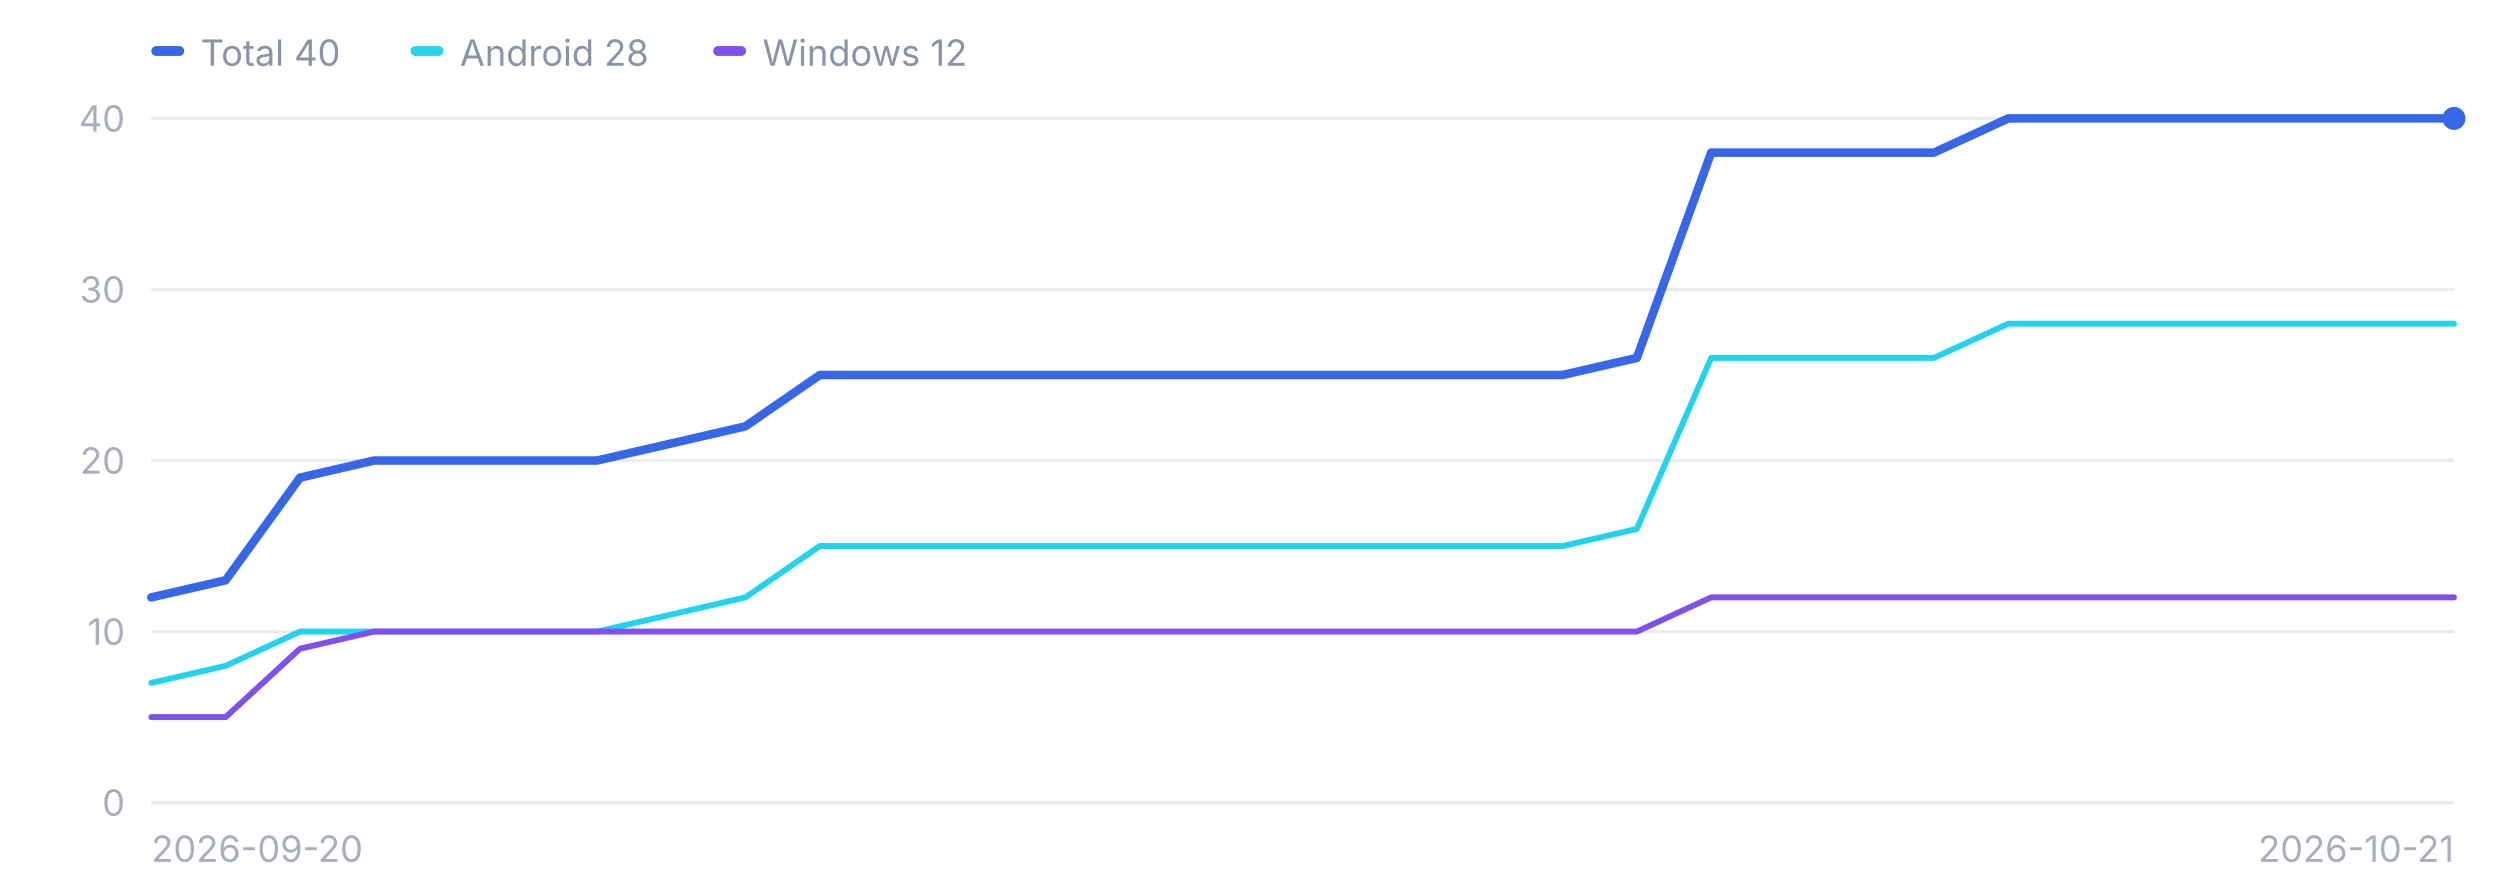
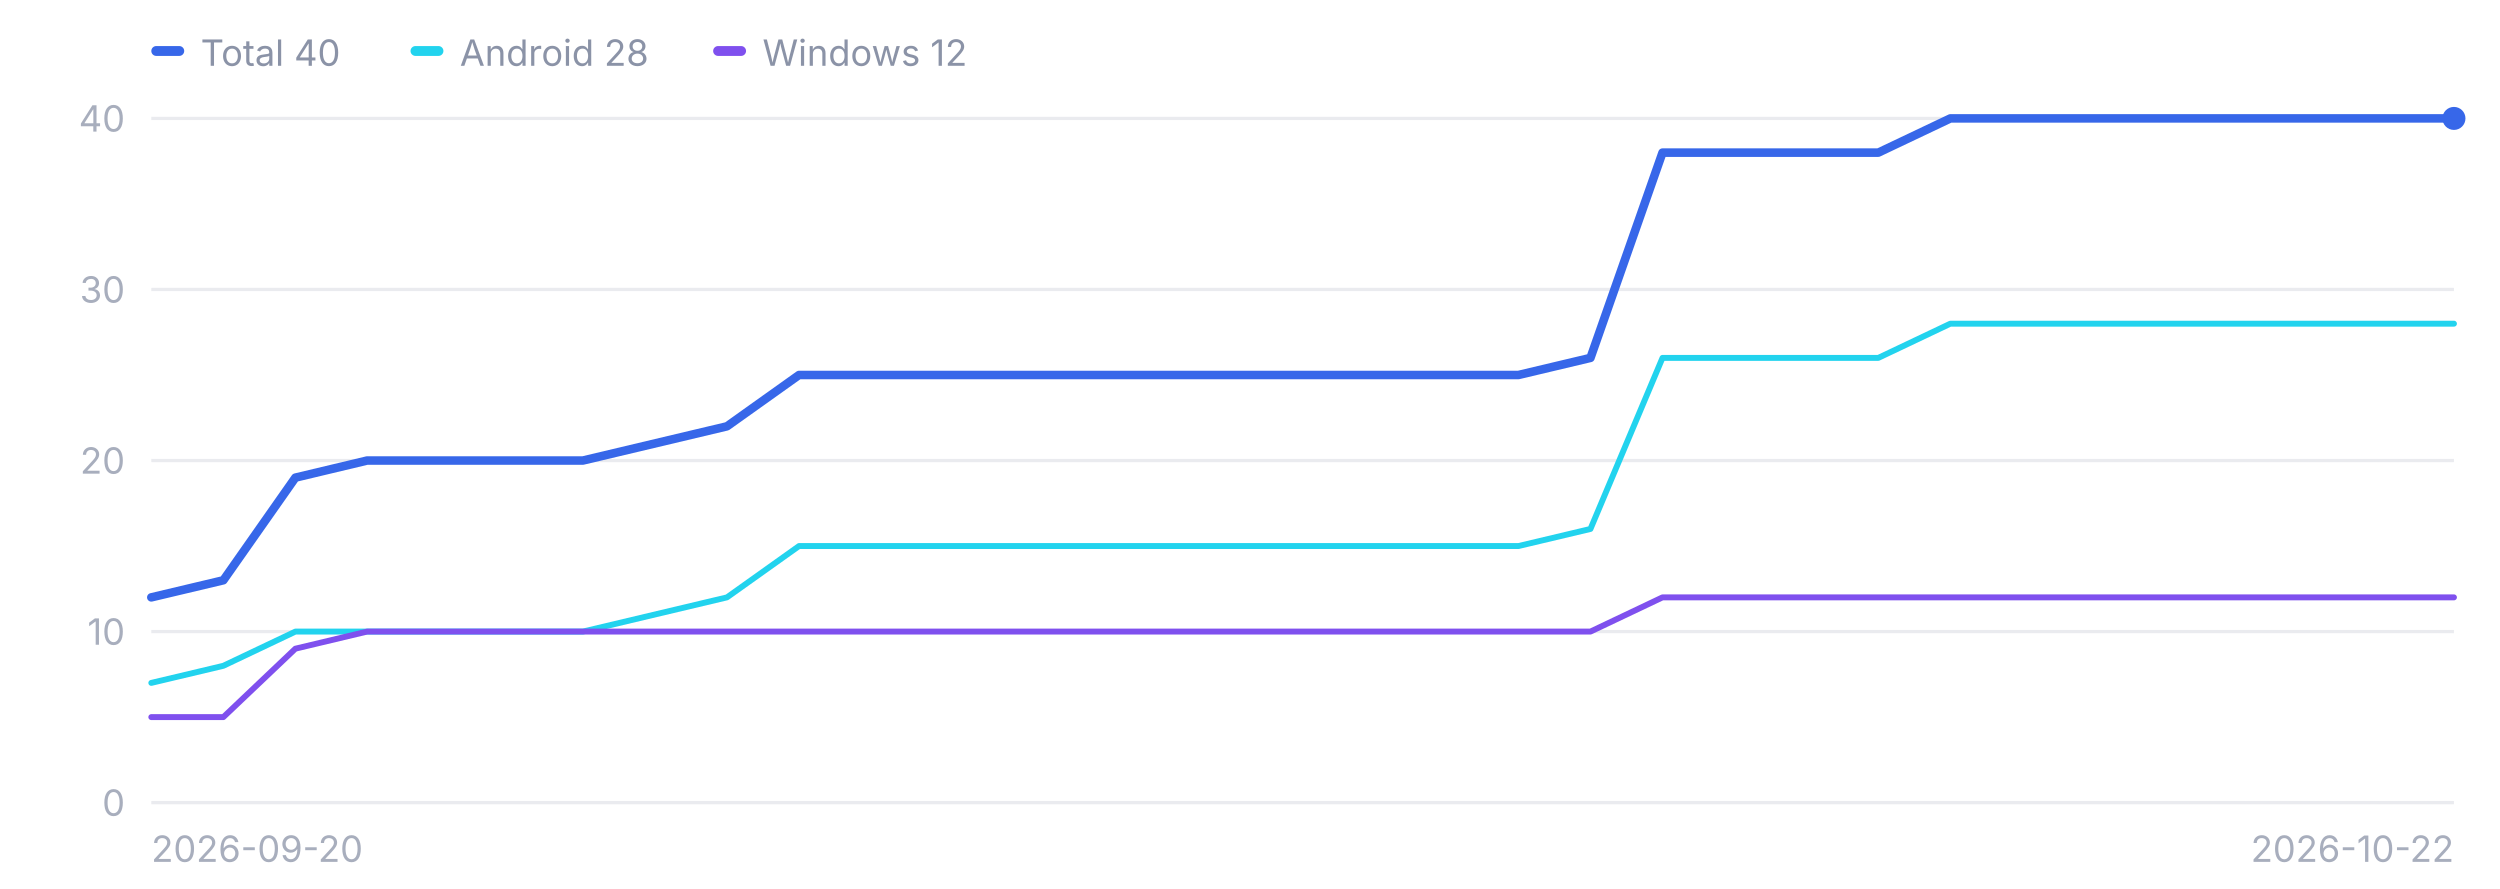
<svg xmlns="http://www.w3.org/2000/svg" width="760" height="270" viewBox="0 0 760 270" role="img" aria-label="CubePilot downloads over time. Latest total 40.">
  <style>text{font-family:system-ui,-apple-system,Segoe UI,sans-serif}</style>
  <line x1="46" y1="244.0" x2="746" y2="244.0" stroke="#8b93a7" stroke-opacity="0.18" stroke-width="1" />
  <text x="38" y="248.0" text-anchor="end" font-size="11" fill="#8b93a7" fill-opacity="0.75">0</text>
  <line x1="46" y1="192.0" x2="746" y2="192.0" stroke="#8b93a7" stroke-opacity="0.18" stroke-width="1" />
  <text x="38" y="196.0" text-anchor="end" font-size="11" fill="#8b93a7" fill-opacity="0.75">10</text>
  <line x1="46" y1="140.0" x2="746" y2="140.0" stroke="#8b93a7" stroke-opacity="0.18" stroke-width="1" />
  <text x="38" y="144.0" text-anchor="end" font-size="11" fill="#8b93a7" fill-opacity="0.75">20</text>
  <line x1="46" y1="88.0" x2="746" y2="88.0" stroke="#8b93a7" stroke-opacity="0.18" stroke-width="1" />
  <text x="38" y="92.0" text-anchor="end" font-size="11" fill="#8b93a7" fill-opacity="0.75">30</text>
  <line x1="46" y1="36.0" x2="746" y2="36.0" stroke="#8b93a7" stroke-opacity="0.18" stroke-width="1" />
  <text x="38" y="40.0" text-anchor="end" font-size="11" fill="#8b93a7" fill-opacity="0.75">40</text>
-   <polyline points="46.0,207.6 68.6,202.4 91.2,192.0 113.7,192.0 136.3,192.0 158.9,192.0 181.5,192.0 204.1,186.8 226.6,181.6 249.2,166.0 271.8,166.0 294.4,166.0 317.0,166.0 339.5,166.0 362.1,166.0 384.7,166.0 407.3,166.0 429.9,166.0 452.5,166.0 475.0,166.0 497.6,160.8 520.2,108.8 542.8,108.8 565.4,108.8 587.9,108.8 610.5,98.4 633.1,98.4 655.7,98.4 678.3,98.4 700.8,98.4 723.4,98.4 746.0,98.4" fill="none" stroke="#22D3EE" stroke-width="1.8" stroke-linejoin="round" stroke-linecap="round" />
-   <polyline points="46.0,218.0 68.6,218.0 91.2,197.2 113.7,192.0 136.3,192.0 158.9,192.0 181.5,192.0 204.1,192.0 226.6,192.0 249.2,192.0 271.8,192.0 294.4,192.0 317.0,192.0 339.5,192.0 362.1,192.0 384.7,192.0 407.3,192.0 429.9,192.0 452.5,192.0 475.0,192.0 497.6,192.0 520.2,181.6 542.8,181.6 565.4,181.6 587.9,181.6 610.5,181.6 633.1,181.6 655.7,181.6 678.3,181.6 700.8,181.6 723.4,181.6 746.0,181.6" fill="none" stroke="#7F50EE" stroke-width="1.8" stroke-linejoin="round" stroke-linecap="round" />
-   <polyline points="46.0,181.6 68.6,176.4 91.2,145.2 113.7,140.0 136.3,140.0 158.9,140.0 181.5,140.0 204.1,134.8 226.6,129.6 249.2,114.0 271.8,114.0 294.4,114.0 317.0,114.0 339.5,114.0 362.1,114.0 384.7,114.0 407.3,114.0 429.9,114.0 452.5,114.0 475.0,114.0 497.6,108.8 520.2,46.4 542.8,46.4 565.4,46.4 587.9,46.4 610.5,36.0 633.1,36.0 655.7,36.0 678.3,36.0 700.8,36.0 723.4,36.0 746.0,36.0" fill="none" stroke="#3767E9" stroke-width="2.6" stroke-linejoin="round" stroke-linecap="round" />
+   <polyline points="46.0,207.6 67.9,202.4 89.8,192.0 111.6,192.0 133.5,192.0 155.4,192.0 177.2,192.0 199.1,186.8 221.0,181.6 242.9,166.0 264.8,166.0 286.6,166.0 308.5,166.0 330.4,166.0 352.2,166.0 374.1,166.0 396.0,166.0 417.9,166.0 439.8,166.0 461.6,166.0 483.5,160.8 505.4,108.8 527.2,108.8 549.1,108.8 571.0,108.8 592.9,98.4 614.8,98.4 636.6,98.4 658.5,98.4 680.4,98.4 702.2,98.4 724.1,98.4 746.0,98.4" fill="none" stroke="#22D3EE" stroke-width="1.8" stroke-linejoin="round" stroke-linecap="round" />
+   <polyline points="46.0,218.0 67.9,218.0 89.8,197.2 111.6,192.0 133.5,192.0 155.4,192.0 177.2,192.0 199.1,192.0 221.0,192.0 242.9,192.0 264.8,192.0 286.6,192.0 308.5,192.0 330.4,192.0 352.2,192.0 374.1,192.0 396.0,192.0 417.9,192.0 439.8,192.0 461.6,192.0 483.5,192.0 505.4,181.6 527.2,181.6 549.1,181.6 571.0,181.6 592.9,181.6 614.8,181.6 636.6,181.6 658.5,181.6 680.4,181.6 702.2,181.6 724.1,181.6 746.0,181.6" fill="none" stroke="#7F50EE" stroke-width="1.8" stroke-linejoin="round" stroke-linecap="round" />
+   <polyline points="46.0,181.6 67.9,176.4 89.8,145.2 111.6,140.0 133.5,140.0 155.4,140.0 177.2,140.0 199.1,134.8 221.0,129.6 242.9,114.0 264.8,114.0 286.6,114.0 308.5,114.0 330.4,114.0 352.2,114.0 374.1,114.0 396.0,114.0 417.9,114.0 439.8,114.0 461.6,114.0 483.5,108.8 505.4,46.4 527.2,46.4 549.1,46.4 571.0,46.4 592.9,36.0 614.8,36.0 636.6,36.0 658.5,36.0 680.4,36.0 702.2,36.0 724.1,36.0 746.0,36.0" fill="none" stroke="#3767E9" stroke-width="2.6" stroke-linejoin="round" stroke-linecap="round" />
  <circle cx="746.0" cy="36.0" r="3.5" fill="#3767E9" />
  <text x="46" y="262" font-size="11" fill="#8b93a7" fill-opacity="0.75">2026-09-20</text>
-   <text x="746" y="262" text-anchor="end" font-size="11" fill="#8b93a7" fill-opacity="0.75">2026-10-21</text>
+   <text x="746" y="262" text-anchor="end" font-size="11" fill="#8b93a7" fill-opacity="0.75">2026-10-22</text>
  <rect x="46" y="14" width="10" height="3" rx="1.5" fill="#3767E9" />
  <text x="61" y="20" font-size="11" fill="#8b93a7">Total 40</text>
  <rect x="124.8" y="14" width="10" height="3" rx="1.5" fill="#22D3EE" />
  <text x="139.8" y="20" font-size="11" fill="#8b93a7">Android 28</text>
  <rect x="216.8" y="14" width="10" height="3" rx="1.5" fill="#7F50EE" />
  <text x="231.8" y="20" font-size="11" fill="#8b93a7">Windows 12</text>
</svg>
